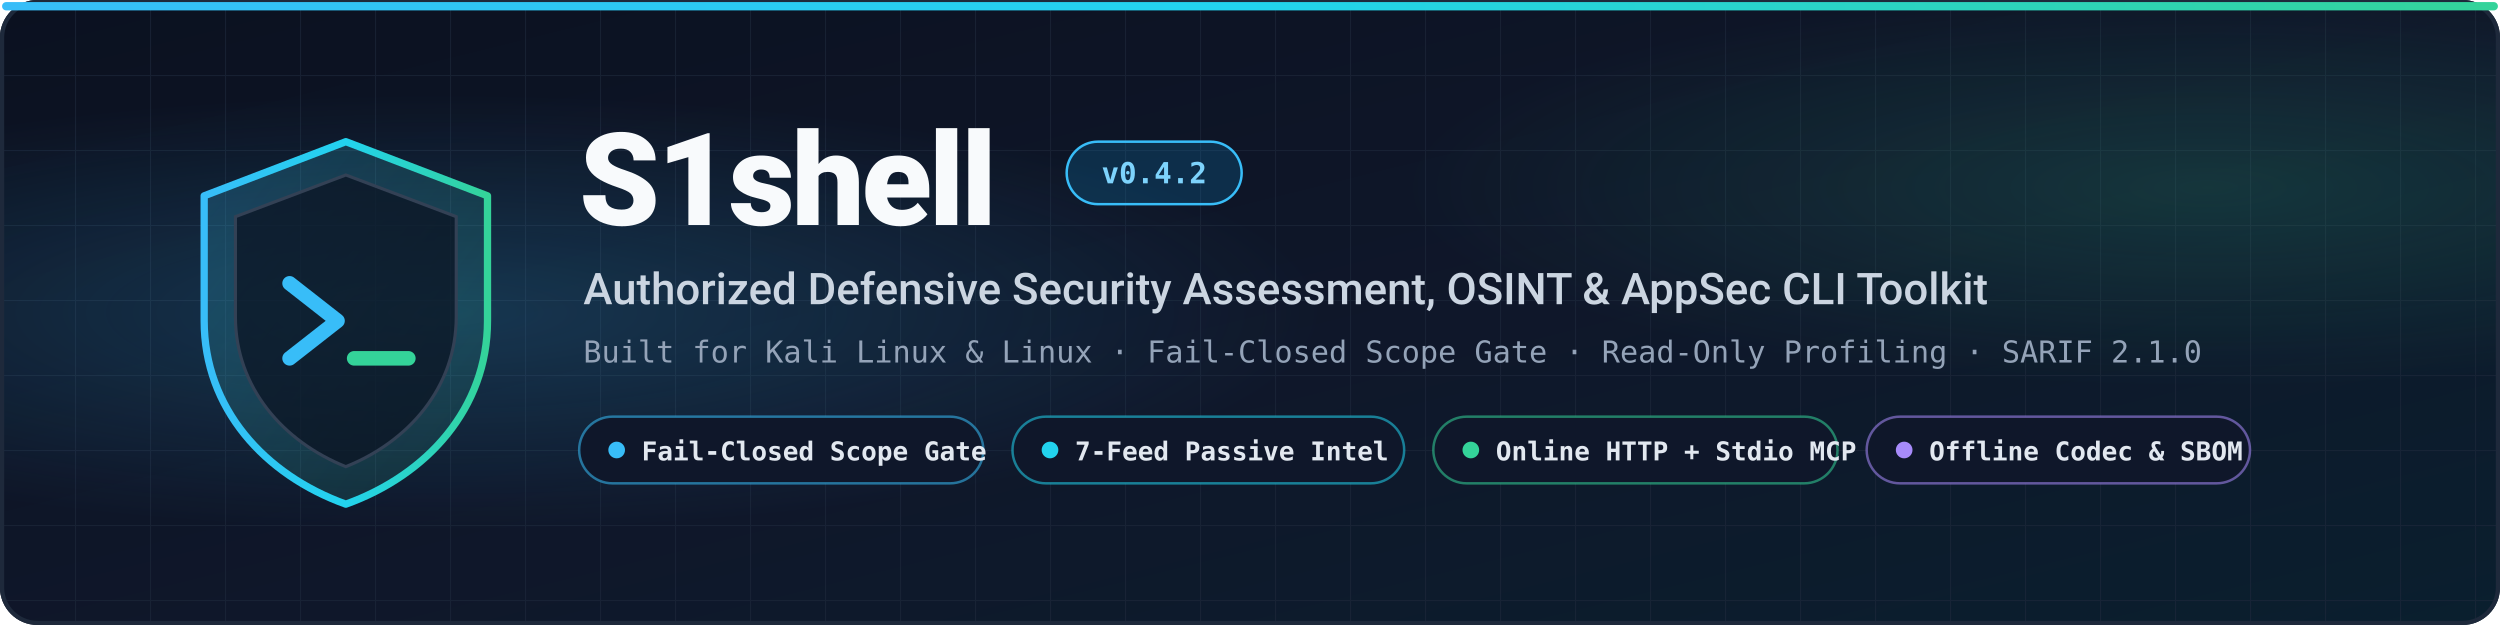
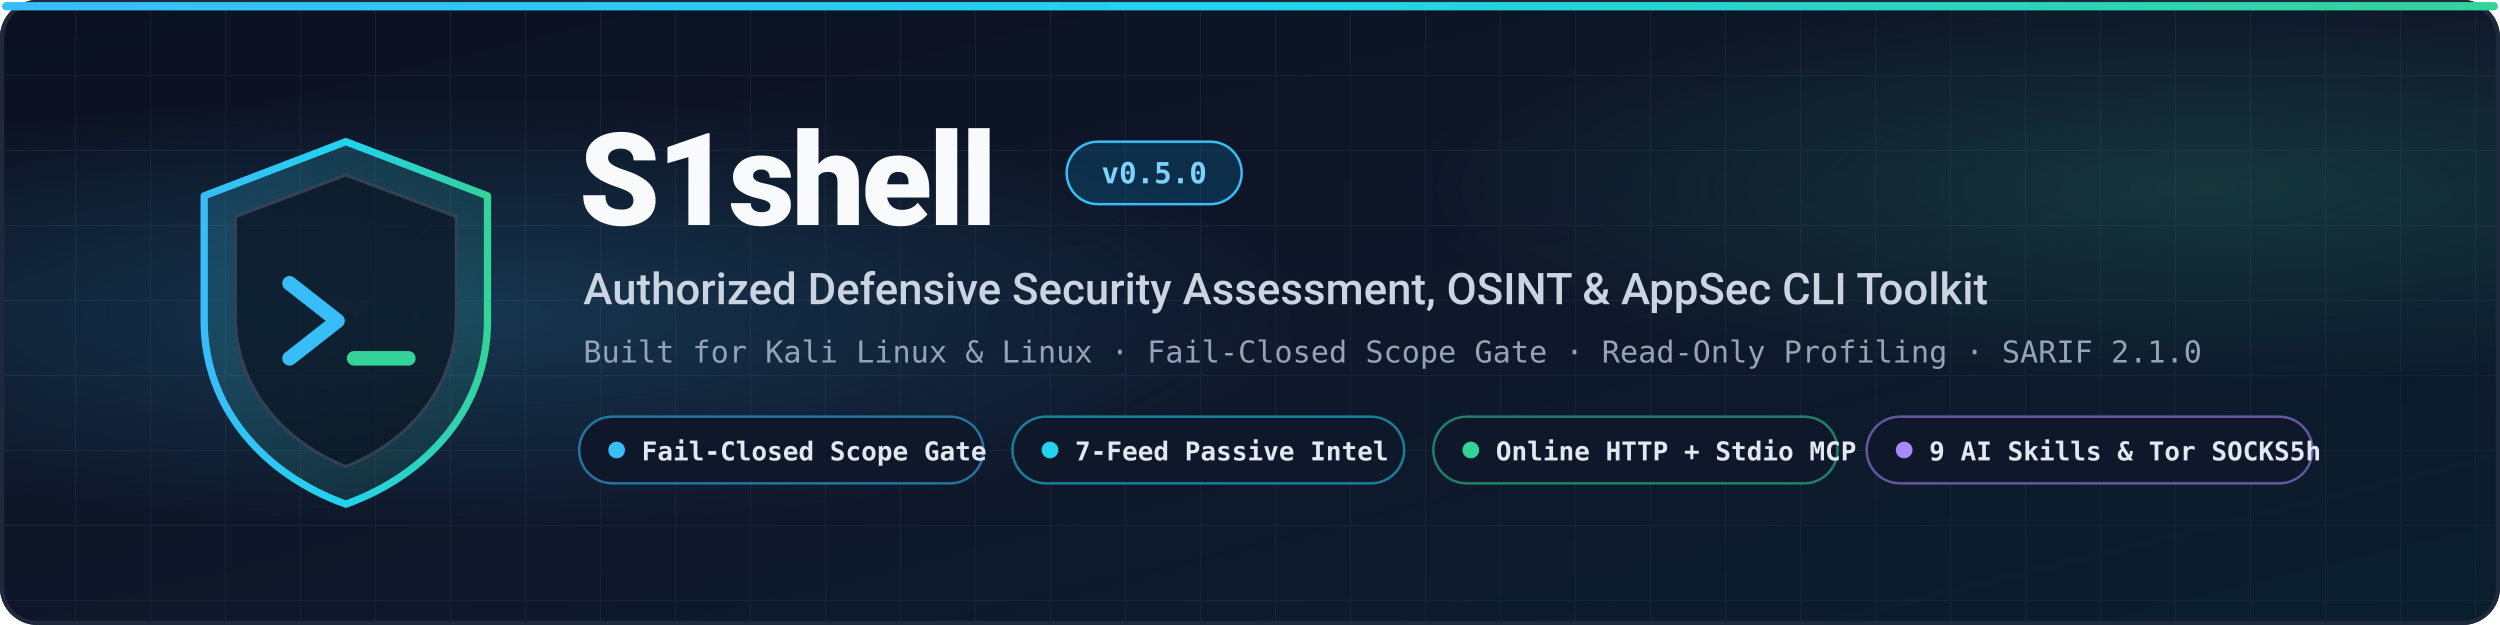
<svg xmlns="http://www.w3.org/2000/svg" viewBox="0 0 1200 300" width="1200" height="300" role="img" aria-label="S1shell — Authorized Defensive Security Assessment &amp; OSINT Toolkit">
  <defs>
    <linearGradient id="bg" x1="0%" y1="0%" x2="100%" y2="100%">
      <stop offset="0%" stop-color="#0b1120" />
      <stop offset="55%" stop-color="#0f172a" />
      <stop offset="100%" stop-color="#0a1f2e" />
    </linearGradient>
    <linearGradient id="accent" x1="0%" y1="0%" x2="100%" y2="0%">
      <stop offset="0%" stop-color="#38bdf8" />
      <stop offset="50%" stop-color="#22d3ee" />
      <stop offset="100%" stop-color="#34d399" />
    </linearGradient>
    <linearGradient id="shieldFill" x1="0%" y1="0%" x2="100%" y2="100%">
      <stop offset="0%" stop-color="#38bdf8" stop-opacity="0.22" />
      <stop offset="100%" stop-color="#34d399" stop-opacity="0.10" />
    </linearGradient>
    <radialGradient id="glowLeft" cx="18%" cy="50%" r="35%">
      <stop offset="0%" stop-color="#38bdf8" stop-opacity="0.20" />
      <stop offset="100%" stop-color="#38bdf8" stop-opacity="0" />
    </radialGradient>
    <radialGradient id="glowRight" cx="88%" cy="30%" r="32%">
      <stop offset="0%" stop-color="#34d399" stop-opacity="0.16" />
      <stop offset="100%" stop-color="#34d399" stop-opacity="0" />
    </radialGradient>
    <pattern id="grid" width="36" height="36" patternUnits="userSpaceOnUse">
      <path d="M 36 0 L 0 0 0 36" fill="none" stroke="#1e293b" stroke-width="1" stroke-opacity="0.65" />
    </pattern>
  </defs>
  <rect width="1200" height="300" rx="18" fill="url(#bg)" />
  <rect width="1200" height="300" rx="18" fill="url(#grid)" />
  <rect width="1200" height="300" rx="18" fill="url(#glowLeft)" />
  <rect width="1200" height="300" rx="18" fill="url(#glowRight)" />
  <rect x="1" y="1" width="1198" height="298" rx="17" fill="none" stroke="#1e293b" stroke-width="2" />
  <rect x="1" y="1" width="1198" height="4" rx="2" fill="url(#accent)" />
  <g transform="translate(88, 62)">
    <path d="M78 6 L146 32 L146 92 C146 134 117 166 78 180 C39 166 10 134 10 92 L10 32 Z" fill="url(#shieldFill)" stroke="url(#accent)" stroke-width="3.5" stroke-linejoin="round" />
    <path d="M78 22 L131 42 L131 90 C131 124 108 150 78 162 C48 150 25 124 25 90 L25 42 Z" fill="#0b1120" fill-opacity="0.72" stroke="#334155" stroke-width="1.5" />
    <path d="M51 74 L74 92 L51 110" fill="none" stroke="#38bdf8" stroke-width="7" stroke-linecap="round" stroke-linejoin="round" />
    <line x1="82" y1="110" x2="108" y2="110" stroke="#34d399" stroke-width="7" stroke-linecap="round" />
  </g>
  <g transform="translate(278, 108)">
    <text x="0" y="0" font-family="ui-sans-serif, system-ui, -apple-system, Segoe UI, Roboto, Helvetica, Arial, sans-serif" font-size="62" font-weight="800" letter-spacing="-1.5" fill="#f8fafc">S1shell</text>
    <rect x="234" y="-40" width="84" height="30" rx="15" fill="#0ea5e9" fill-opacity="0.18" stroke="#38bdf8" stroke-width="1.2" />
-     <text x="276" y="-20" text-anchor="middle" font-family="ui-monospace, SFMono-Regular, Menlo, Monaco, Consolas, monospace" font-size="14" font-weight="700" fill="#7dd3fc">v0.4.2</text>
+     <text x="276" y="-20" text-anchor="middle" font-family="ui-monospace, SFMono-Regular, Menlo, Monaco, Consolas, monospace" font-size="14" font-weight="700" fill="#7dd3fc">v0.5.0</text>
    <text x="2" y="38" font-family="ui-sans-serif, system-ui, -apple-system, Segoe UI, Roboto, Helvetica, Arial, sans-serif" font-size="21" font-weight="500" fill="#cbd5e1">
      Authorized Defensive Security Assessment, OSINT &amp; AppSec CLI Toolkit
    </text>
    <text x="2" y="66" font-family="ui-monospace, SFMono-Regular, Menlo, Monaco, Consolas, monospace" font-size="14.5" fill="#94a3b8">
      Built for Kali Linux &amp; Linux · Fail-Closed Scope Gate · Read-Only Profiling · SARIF 2.1.0
    </text>
    <g transform="translate(0, 92)">
      <rect x="0" y="0" width="194" height="32" rx="16" fill="#0f172a" stroke="#38bdf8" stroke-opacity="0.55" stroke-width="1.2" />
      <circle cx="18" cy="16" r="4" fill="#38bdf8" />
      <text x="30" y="21" font-family="ui-monospace, SFMono-Regular, Menlo, Consolas, monospace" font-size="12.5" font-weight="600" fill="#e2e8f0">Fail-Closed Scope Gate</text>
      <rect x="208" y="0" width="188" height="32" rx="16" fill="#0f172a" stroke="#22d3ee" stroke-opacity="0.55" stroke-width="1.2" />
      <circle cx="226" cy="16" r="4" fill="#22d3ee" />
      <text x="238" y="21" font-family="ui-monospace, SFMono-Regular, Menlo, Consolas, monospace" font-size="12.5" font-weight="600" fill="#e2e8f0">7-Feed Passive Intel</text>
      <rect x="410" y="0" width="194" height="32" rx="16" fill="#0f172a" stroke="#34d399" stroke-opacity="0.55" stroke-width="1.2" />
      <circle cx="428" cy="16" r="4" fill="#34d399" />
      <text x="440" y="21" font-family="ui-monospace, SFMono-Regular, Menlo, Consolas, monospace" font-size="12.5" font-weight="600" fill="#e2e8f0">Online HTTP + Stdio MCP</text>
-       <rect x="618" y="0" width="184" height="32" rx="16" fill="#0f172a" stroke="#a78bfa" stroke-opacity="0.55" stroke-width="1.2" />
+       <rect x="618" y="0" width="214" height="32" rx="16" fill="#0f172a" stroke="#a78bfa" stroke-opacity="0.55" stroke-width="1.2" />
      <circle cx="636" cy="16" r="4" fill="#a78bfa" />
-       <text x="648" y="21" font-family="ui-monospace, SFMono-Regular, Menlo, Consolas, monospace" font-size="12.5" font-weight="600" fill="#e2e8f0">Offline Codec &amp; SBOM</text>
+       <text x="648" y="21" font-family="ui-monospace, SFMono-Regular, Menlo, Consolas, monospace" font-size="12.5" font-weight="600" fill="#e2e8f0">9 AI Skills &amp; Tor SOCKS5h</text>
    </g>
  </g>
</svg>
